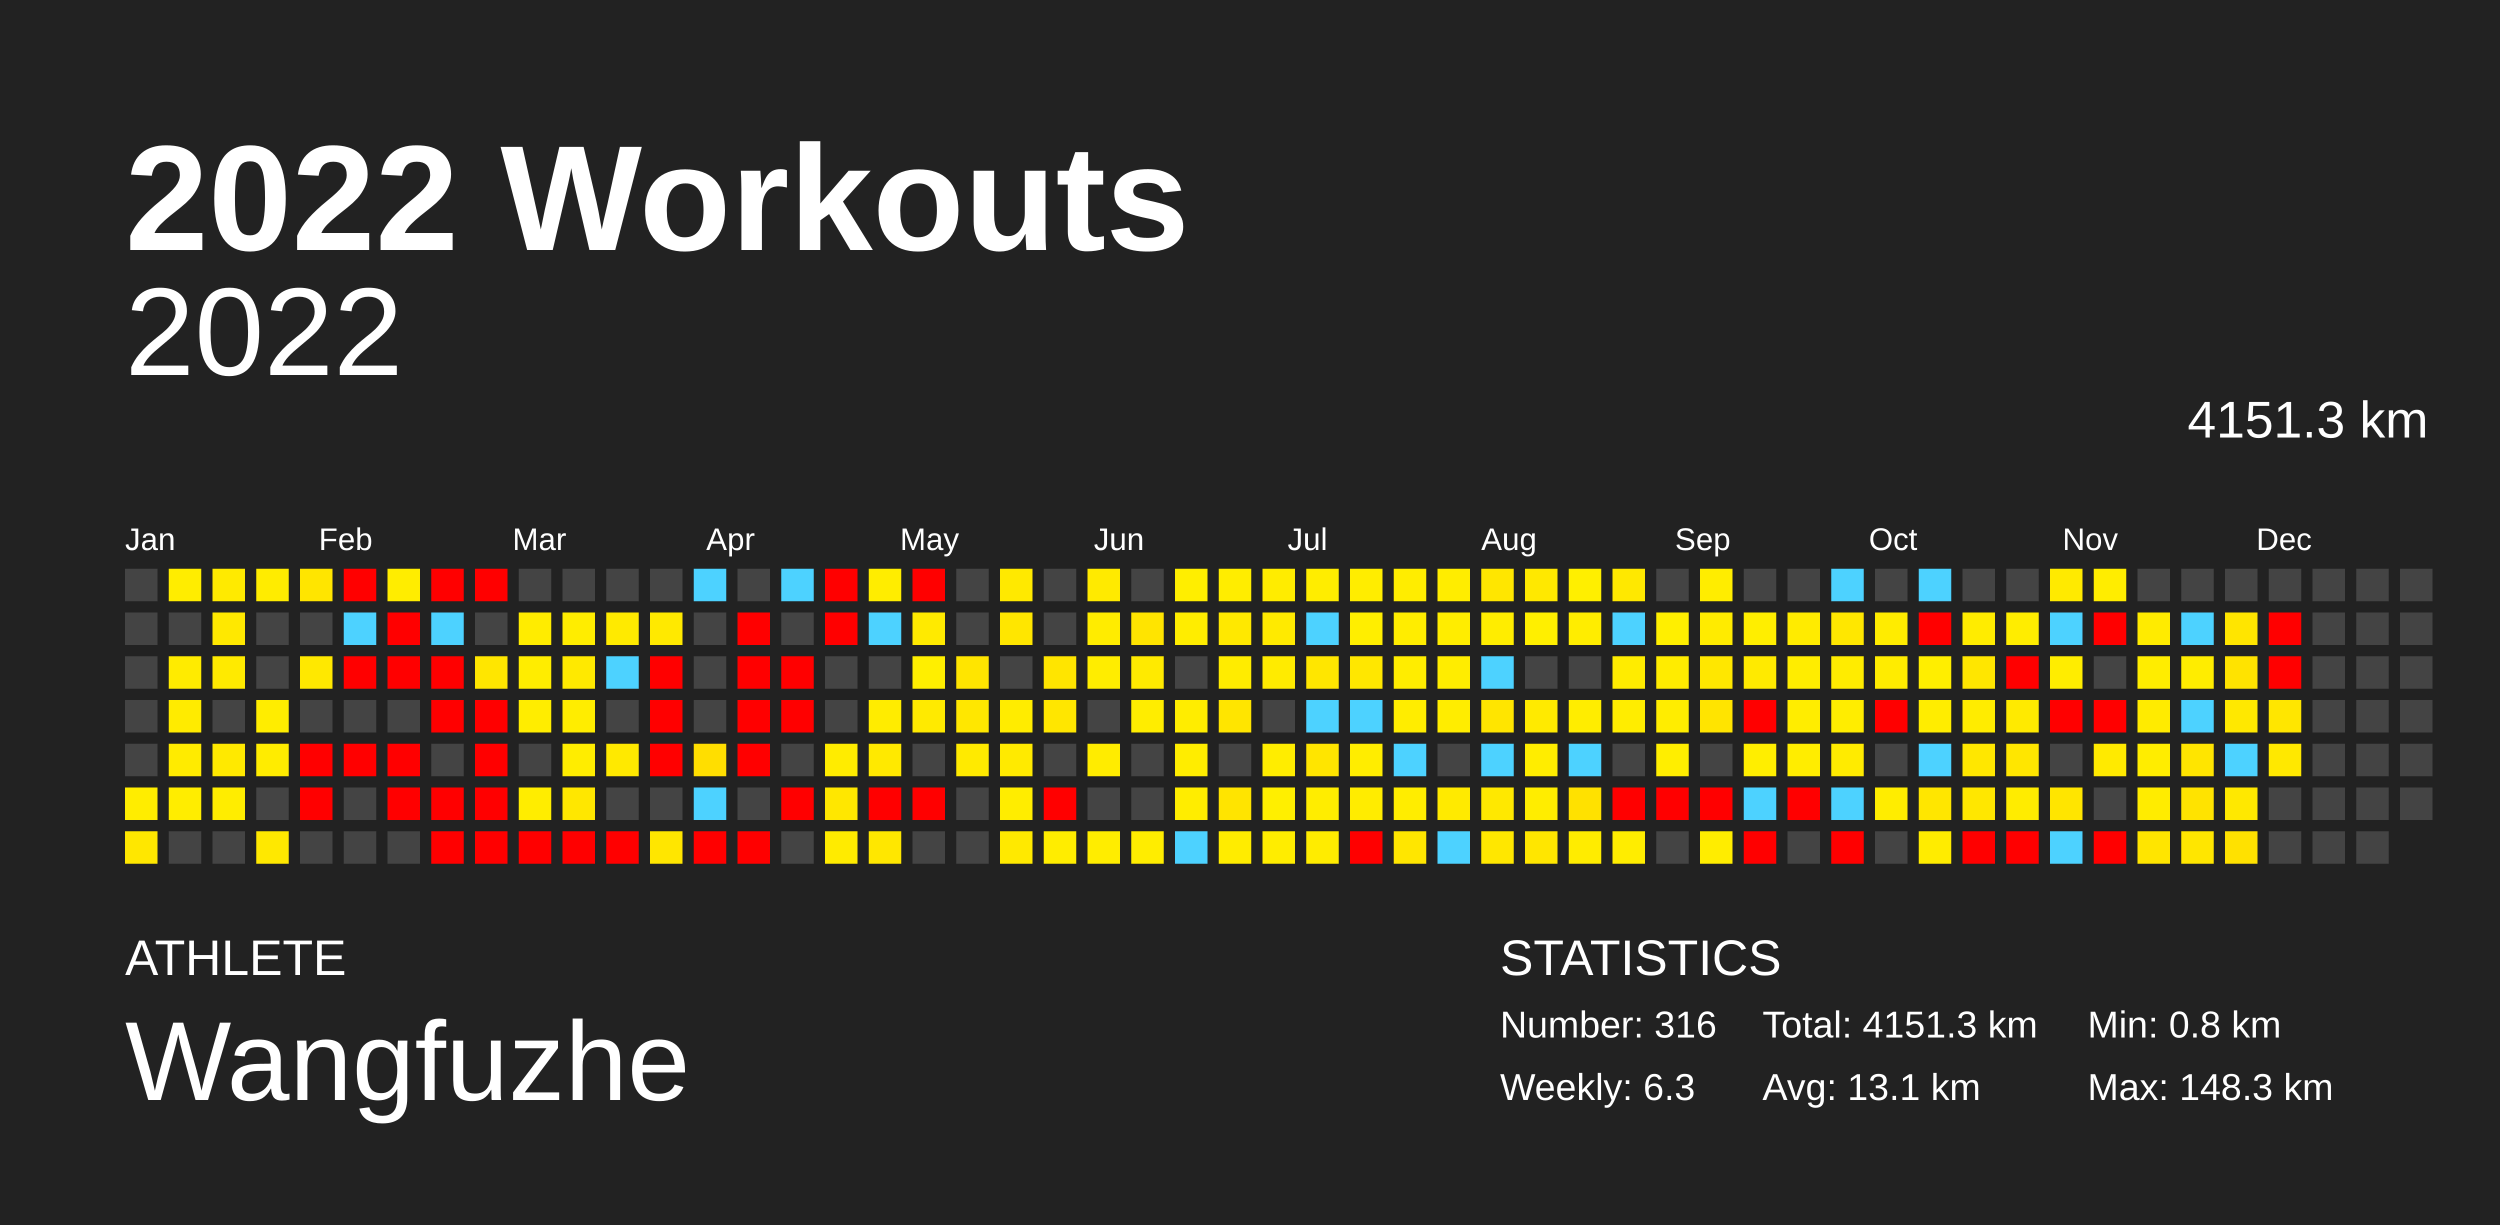
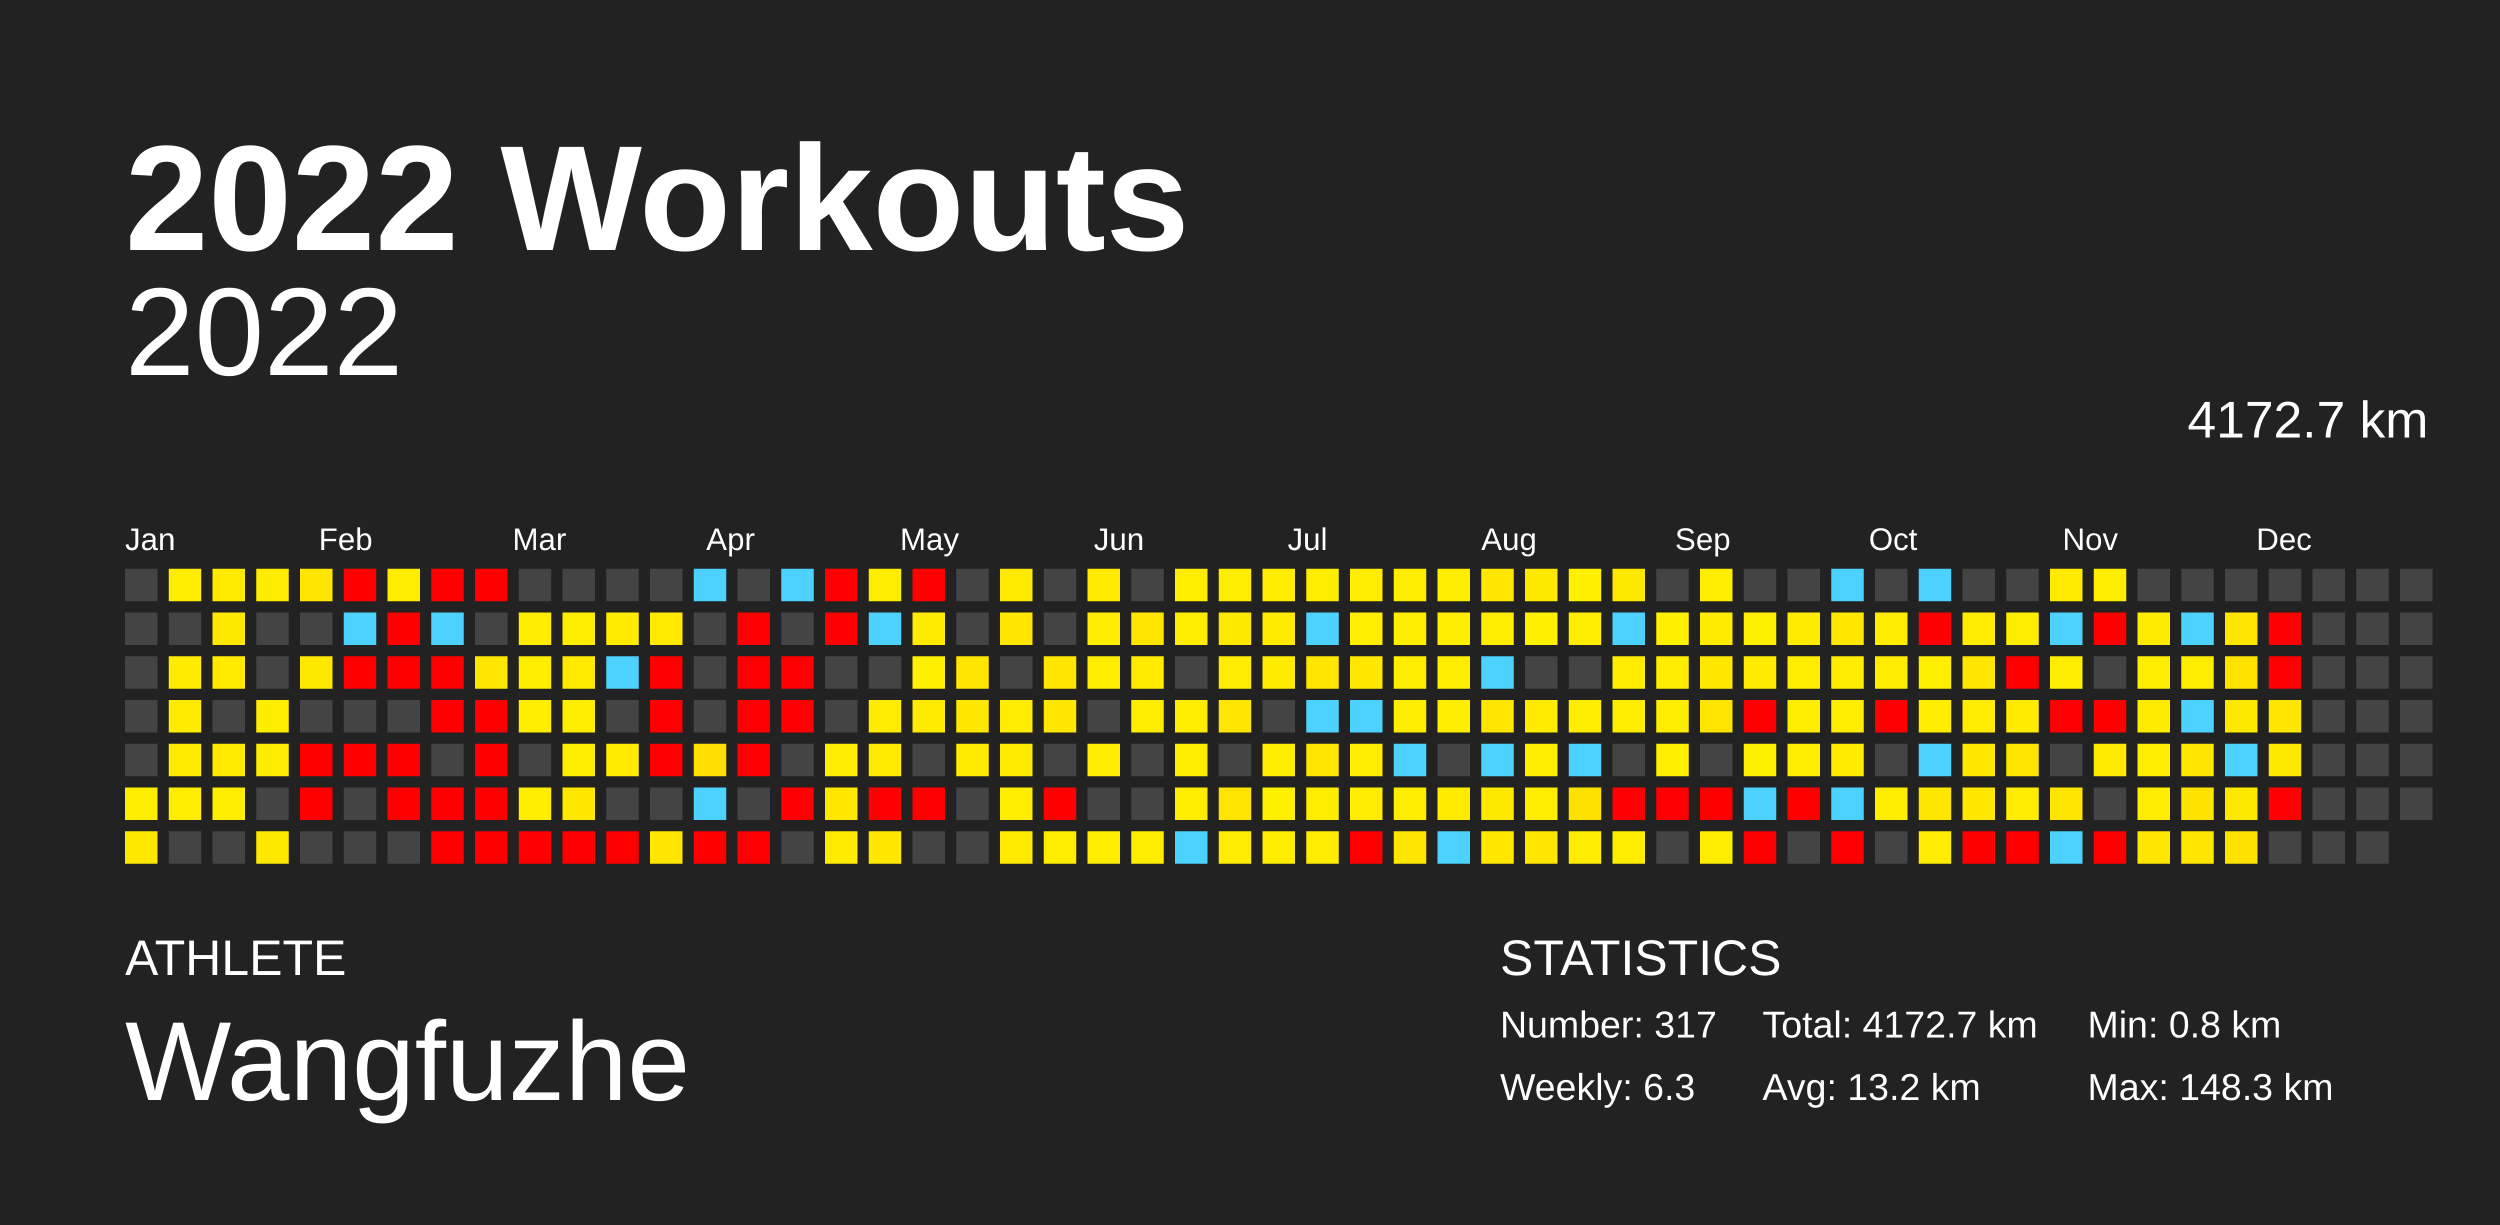
<svg xmlns="http://www.w3.org/2000/svg" baseProfile="full" height="98mm" version="1.1" viewBox="0,0,200,98" width="200mm">
  <defs />
  <rect fill="#222222" height="98" width="200" x="0" y="0" />
  <text fill="#FFFFFF" style="font-size:12px; font-family:Arial; font-weight:bold;" x="10" y="20">2022 Workouts</text>
  <text fill="#FFFFFF" style="font-size:4px; font-family:Arial" x="10" y="78">ATHLETE</text>
  <text fill="#FFFFFF" style="font-size:9px; font-family:Arial" x="10" y="88">Wangfuzhe</text>
  <text fill="#FFFFFF" style="font-size:4px; font-family:Arial" x="120" y="78">STATISTICS</text>
-   <text fill="#FFFFFF" style="font-size:3px; font-family:Arial" x="120" y="83">Number: 316</text>
+   <text fill="#FFFFFF" style="font-size:3px; font-family:Arial" x="120" y="83">Number: 317</text>
  <text fill="#FFFFFF" style="font-size:3px; font-family:Arial" x="120" y="88">Weekly: 6.3</text>
-   <text fill="#FFFFFF" style="font-size:3px; font-family:Arial" x="141" y="83">Total: 4151.3 km</text>
-   <text fill="#FFFFFF" style="font-size:3px; font-family:Arial" x="141" y="88">Avg: 13.1 km</text>
+   <text fill="#FFFFFF" style="font-size:3px; font-family:Arial" x="141" y="83">Total: 4172.7 km</text>
+   <text fill="#FFFFFF" style="font-size:3px; font-family:Arial" x="141" y="88">Avg: 13.2 km</text>
  <text fill="#FFFFFF" style="font-size:3px; font-family:Arial" x="167" y="83">Min: 0.8 km</text>
  <text fill="#FFFFFF" style="font-size:3px; font-family:Arial" x="167" y="88">Max: 148.3 km</text>
  <text alignment-baseline="hanging" fill="#FFFFFF" style="font-size:10.0px; font-family:Arial;" x="10" y="30">2022</text>
-   <text alignment-baseline="hanging" fill="#FFFFFF" style="font-size:4.125px; font-family:Arial;" x="175" y="35">4151.3 km</text>
+   <text alignment-baseline="hanging" fill="#FFFFFF" style="font-size:4.125px; font-family:Arial;" x="175" y="35">4172.7 km</text>
  <text fill="#FFFFFF" style="font-size:2.5px; font-family:Arial" x="10.0" y="44">Jan</text>
  <text fill="#FFFFFF" style="font-size:2.5px; font-family:Arial" x="25.5" y="44">Feb</text>
  <text fill="#FFFFFF" style="font-size:2.5px; font-family:Arial" x="41.0" y="44">Mar</text>
  <text fill="#FFFFFF" style="font-size:2.5px; font-family:Arial" x="56.5" y="44">Apr</text>
  <text fill="#FFFFFF" style="font-size:2.5px; font-family:Arial" x="72.0" y="44">May</text>
  <text fill="#FFFFFF" style="font-size:2.5px; font-family:Arial" x="87.5" y="44">Jun</text>
  <text fill="#FFFFFF" style="font-size:2.5px; font-family:Arial" x="103.0" y="44">Jul</text>
  <text fill="#FFFFFF" style="font-size:2.5px; font-family:Arial" x="118.5" y="44">Aug</text>
  <text fill="#FFFFFF" style="font-size:2.5px; font-family:Arial" x="134.0" y="44">Sep</text>
  <text fill="#FFFFFF" style="font-size:2.5px; font-family:Arial" x="149.5" y="44">Oct</text>
  <text fill="#FFFFFF" style="font-size:2.5px; font-family:Arial" x="165.0" y="44">Nov</text>
  <text fill="#FFFFFF" style="font-size:2.5px; font-family:Arial" x="180.5" y="44">Dec</text>
  <rect fill="#444444" height="2.6" width="2.6" x="10.0" y="45.5" />
  <rect fill="#444444" height="2.6" width="2.6" x="10.0" y="49.0" />
  <rect fill="#444444" height="2.6" width="2.6" x="10.0" y="52.5" />
  <rect fill="#444444" height="2.6" width="2.6" x="10.0" y="56.0" />
  <rect fill="#444444" height="2.6" width="2.6" x="10.0" y="59.5" />
  <rect fill="#ffed00" height="2.6" width="2.6" x="10.0" y="63.0" />
  <rect fill="#ffe700" height="2.6" width="2.6" x="10.0" y="66.5" />
  <rect fill="#ffed00" height="2.6" width="2.6" x="13.5" y="45.5" />
  <rect fill="#444444" height="2.6" width="2.6" x="13.5" y="49.0" />
  <rect fill="#ffeb00" height="2.6" width="2.6" x="13.5" y="52.5" />
  <rect fill="#ffeb00" height="2.6" width="2.6" x="13.5" y="56.0" />
  <rect fill="#ffeb00" height="2.6" width="2.6" x="13.5" y="59.5" />
  <rect fill="#ffed00" height="2.6" width="2.6" x="13.5" y="63.0" />
  <rect fill="#444444" height="2.6" width="2.6" x="13.5" y="66.5" />
  <rect fill="#ffea00" height="2.6" width="2.6" x="17.0" y="45.5" />
  <rect fill="#ffe800" height="2.6" width="2.6" x="17.0" y="49.0" />
  <rect fill="#ffea00" height="2.6" width="2.6" x="17.0" y="52.5" />
  <rect fill="#444444" height="2.6" width="2.6" x="17.0" y="56.0" />
  <rect fill="#ffe900" height="2.6" width="2.6" x="17.0" y="59.5" />
  <rect fill="#ffed00" height="2.6" width="2.6" x="17.0" y="63.0" />
  <rect fill="#444444" height="2.6" width="2.6" x="17.0" y="66.5" />
  <rect fill="#ffec00" height="2.6" width="2.6" x="20.5" y="45.5" />
  <rect fill="#444444" height="2.6" width="2.6" x="20.5" y="49.0" />
  <rect fill="#444444" height="2.6" width="2.6" x="20.5" y="52.5" />
  <rect fill="#ffed00" height="2.6" width="2.6" x="20.5" y="56.0" />
  <rect fill="#ffec00" height="2.6" width="2.6" x="20.5" y="59.5" />
  <rect fill="#444444" height="2.6" width="2.6" x="20.5" y="63.0" />
  <rect fill="#ffe800" height="2.6" width="2.6" x="20.5" y="66.5" />
  <rect fill="#ffe500" height="2.6" width="2.6" x="24.0" y="45.5" />
  <rect fill="#444444" height="2.6" width="2.6" x="24.0" y="49.0" />
  <rect fill="#ffe800" height="2.6" width="2.6" x="24.0" y="52.5" />
  <rect fill="#444444" height="2.6" width="2.6" x="24.0" y="56.0" />
  <rect fill="red" height="2.6" width="2.6" x="24.0" y="59.5" />
  <rect fill="red" height="2.6" width="2.6" x="24.0" y="63.0" />
  <rect fill="#444444" height="2.6" width="2.6" x="24.0" y="66.5" />
  <rect fill="red" height="2.6" width="2.6" x="27.5" y="45.5" />
  <rect fill="#4dd2ff" height="2.6" width="2.6" x="27.5" y="49.0" />
  <rect fill="red" height="2.6" width="2.6" x="27.5" y="52.5" />
  <rect fill="#444444" height="2.6" width="2.6" x="27.5" y="56.0" />
  <rect fill="red" height="2.6" width="2.6" x="27.5" y="59.5" />
  <rect fill="#444444" height="2.6" width="2.6" x="27.5" y="63.0" />
  <rect fill="#444444" height="2.6" width="2.6" x="27.5" y="66.5" />
  <rect fill="#ffed00" height="2.6" width="2.6" x="31.0" y="45.5" />
  <rect fill="red" height="2.6" width="2.6" x="31.0" y="49.0" />
  <rect fill="red" height="2.6" width="2.6" x="31.0" y="52.5" />
  <rect fill="#444444" height="2.6" width="2.6" x="31.0" y="56.0" />
  <rect fill="red" height="2.6" width="2.6" x="31.0" y="59.5" />
  <rect fill="red" height="2.6" width="2.6" x="31.0" y="63.0" />
  <rect fill="#444444" height="2.6" width="2.6" x="31.0" y="66.5" />
  <rect fill="red" height="2.6" width="2.6" x="34.5" y="45.5" />
  <rect fill="#4dd2ff" height="2.6" width="2.6" x="34.5" y="49.0" />
  <rect fill="red" height="2.6" width="2.6" x="34.5" y="52.5" />
  <rect fill="red" height="2.6" width="2.6" x="34.5" y="56.0" />
  <rect fill="#444444" height="2.6" width="2.6" x="34.5" y="59.5" />
  <rect fill="red" height="2.6" width="2.6" x="34.5" y="63.0" />
  <rect fill="red" height="2.6" width="2.6" x="34.5" y="66.5" />
  <rect fill="red" height="2.6" width="2.6" x="38.0" y="45.5" />
  <rect fill="#444444" height="2.6" width="2.6" x="38.0" y="49.0" />
  <rect fill="#ffe600" height="2.6" width="2.6" x="38.0" y="52.5" />
  <rect fill="red" height="2.6" width="2.6" x="38.0" y="56.0" />
  <rect fill="red" height="2.6" width="2.6" x="38.0" y="59.5" />
  <rect fill="red" height="2.6" width="2.6" x="38.0" y="63.0" />
  <rect fill="red" height="2.6" width="2.6" x="38.0" y="66.5" />
  <rect fill="#444444" height="2.6" width="2.6" x="41.5" y="45.5" />
  <rect fill="#ffec00" height="2.6" width="2.6" x="41.5" y="49.0" />
  <rect fill="#ffed00" height="2.6" width="2.6" x="41.5" y="52.5" />
  <rect fill="#ffed00" height="2.6" width="2.6" x="41.5" y="56.0" />
  <rect fill="#444444" height="2.6" width="2.6" x="41.5" y="59.5" />
  <rect fill="#ffed00" height="2.6" width="2.6" x="41.5" y="63.0" />
  <rect fill="red" height="2.6" width="2.6" x="41.5" y="66.5" />
  <rect fill="#444444" height="2.6" width="2.6" x="45.0" y="45.5" />
  <rect fill="#ffed00" height="2.6" width="2.6" x="45.0" y="49.0" />
  <rect fill="#ffe900" height="2.6" width="2.6" x="45.0" y="52.5" />
  <rect fill="#ffed00" height="2.6" width="2.6" x="45.0" y="56.0" />
  <rect fill="#ffed00" height="2.6" width="2.6" x="45.0" y="59.5" />
  <rect fill="#ffe700" height="2.6" width="2.6" x="45.0" y="63.0" />
  <rect fill="red" height="2.6" width="2.6" x="45.0" y="66.5" />
  <rect fill="#444444" height="2.6" width="2.6" x="48.5" y="45.5" />
  <rect fill="#ffea00" height="2.6" width="2.6" x="48.5" y="49.0" />
  <rect fill="#4dd2ff" height="2.6" width="2.6" x="48.5" y="52.5" />
  <rect fill="#444444" height="2.6" width="2.6" x="48.5" y="56.0" />
-   <rect fill="#ffe900" height="2.6" width="2.6" x="48.5" y="59.5" />
+   <rect fill="#ffea00" height="2.6" width="2.6" x="48.5" y="59.5" />
  <rect fill="#444444" height="2.6" width="2.6" x="48.5" y="63.0" />
  <rect fill="red" height="2.6" width="2.6" x="48.5" y="66.5" />
  <rect fill="#444444" height="2.6" width="2.6" x="52.0" y="45.5" />
  <rect fill="#ffe900" height="2.6" width="2.6" x="52.0" y="49.0" />
  <rect fill="red" height="2.6" width="2.6" x="52.0" y="52.5" />
  <rect fill="red" height="2.6" width="2.6" x="52.0" y="56.0" />
  <rect fill="red" height="2.6" width="2.6" x="52.0" y="59.5" />
  <rect fill="#444444" height="2.6" width="2.6" x="52.0" y="63.0" />
  <rect fill="#ffe600" height="2.6" width="2.6" x="52.0" y="66.5" />
  <rect fill="#4dd2ff" height="2.6" width="2.6" x="55.5" y="45.5" />
  <rect fill="#444444" height="2.6" width="2.6" x="55.5" y="49.0" />
  <rect fill="#444444" height="2.6" width="2.6" x="55.5" y="52.5" />
  <rect fill="#444444" height="2.6" width="2.6" x="55.5" y="56.0" />
  <rect fill="#ffde00" height="2.6" width="2.6" x="55.5" y="59.5" />
  <rect fill="#4dd2ff" height="2.6" width="2.6" x="55.5" y="63.0" />
  <rect fill="red" height="2.6" width="2.6" x="55.5" y="66.5" />
  <rect fill="#444444" height="2.6" width="2.6" x="59.0" y="45.5" />
  <rect fill="red" height="2.6" width="2.6" x="59.0" y="49.0" />
  <rect fill="red" height="2.6" width="2.6" x="59.0" y="52.5" />
  <rect fill="red" height="2.6" width="2.6" x="59.0" y="56.0" />
  <rect fill="red" height="2.6" width="2.6" x="59.0" y="59.5" />
  <rect fill="#444444" height="2.6" width="2.6" x="59.0" y="63.0" />
  <rect fill="red" height="2.6" width="2.6" x="59.0" y="66.5" />
  <rect fill="#4dd2ff" height="2.6" width="2.6" x="62.5" y="45.5" />
  <rect fill="#444444" height="2.6" width="2.6" x="62.5" y="49.0" />
  <rect fill="red" height="2.6" width="2.6" x="62.5" y="52.5" />
  <rect fill="red" height="2.6" width="2.6" x="62.5" y="56.0" />
  <rect fill="#444444" height="2.6" width="2.6" x="62.5" y="59.5" />
  <rect fill="red" height="2.6" width="2.6" x="62.5" y="63.0" />
  <rect fill="#444444" height="2.6" width="2.6" x="62.5" y="66.5" />
  <rect fill="red" height="2.6" width="2.6" x="66.0" y="45.5" />
  <rect fill="red" height="2.6" width="2.6" x="66.0" y="49.0" />
  <rect fill="#444444" height="2.6" width="2.6" x="66.0" y="52.5" />
  <rect fill="#444444" height="2.6" width="2.6" x="66.0" y="56.0" />
  <rect fill="#ffec00" height="2.6" width="2.6" x="66.0" y="59.5" />
  <rect fill="#ffe700" height="2.6" width="2.6" x="66.0" y="63.0" />
  <rect fill="#ffeb00" height="2.6" width="2.6" x="66.0" y="66.5" />
  <rect fill="#ffed00" height="2.6" width="2.6" x="69.5" y="45.5" />
  <rect fill="#4dd2ff" height="2.6" width="2.6" x="69.5" y="49.0" />
  <rect fill="#444444" height="2.6" width="2.6" x="69.5" y="52.5" />
  <rect fill="#ffec00" height="2.6" width="2.6" x="69.5" y="56.0" />
  <rect fill="#ffe900" height="2.6" width="2.6" x="69.5" y="59.5" />
  <rect fill="red" height="2.6" width="2.6" x="69.5" y="63.0" />
  <rect fill="#ffe700" height="2.6" width="2.6" x="69.5" y="66.5" />
  <rect fill="red" height="2.6" width="2.6" x="73.0" y="45.5" />
  <rect fill="#ffea00" height="2.6" width="2.6" x="73.0" y="49.0" />
  <rect fill="#ffef00" height="2.6" width="2.6" x="73.0" y="52.5" />
  <rect fill="#ffea00" height="2.6" width="2.6" x="73.0" y="56.0" />
  <rect fill="#444444" height="2.6" width="2.6" x="73.0" y="59.5" />
  <rect fill="red" height="2.6" width="2.6" x="73.0" y="63.0" />
  <rect fill="#444444" height="2.6" width="2.6" x="73.0" y="66.5" />
  <rect fill="#444444" height="2.6" width="2.6" x="76.5" y="45.5" />
  <rect fill="#444444" height="2.6" width="2.6" x="76.5" y="49.0" />
  <rect fill="#ffe500" height="2.6" width="2.6" x="76.5" y="52.5" />
  <rect fill="#ffe700" height="2.6" width="2.6" x="76.5" y="56.0" />
  <rect fill="#ffea00" height="2.6" width="2.6" x="76.5" y="59.5" />
  <rect fill="#444444" height="2.6" width="2.6" x="76.5" y="63.0" />
  <rect fill="#444444" height="2.6" width="2.6" x="76.5" y="66.5" />
  <rect fill="#ffe900" height="2.6" width="2.6" x="80.0" y="45.5" />
  <rect fill="#ffe600" height="2.6" width="2.6" x="80.0" y="49.0" />
  <rect fill="#444444" height="2.6" width="2.6" x="80.0" y="52.5" />
  <rect fill="#ffec00" height="2.6" width="2.6" x="80.0" y="56.0" />
  <rect fill="#ffea00" height="2.6" width="2.6" x="80.0" y="59.5" />
  <rect fill="#ffed00" height="2.6" width="2.6" x="80.0" y="63.0" />
  <rect fill="#ffe900" height="2.6" width="2.6" x="80.0" y="66.5" />
  <rect fill="#444444" height="2.6" width="2.6" x="83.5" y="45.5" />
  <rect fill="#444444" height="2.6" width="2.6" x="83.5" y="49.0" />
  <rect fill="#ffe500" height="2.6" width="2.6" x="83.5" y="52.5" />
  <rect fill="#ffe600" height="2.6" width="2.6" x="83.5" y="56.0" />
  <rect fill="#444444" height="2.6" width="2.6" x="83.5" y="59.5" />
  <rect fill="red" height="2.6" width="2.6" x="83.5" y="63.0" />
  <rect fill="#ffed00" height="2.6" width="2.6" x="83.5" y="66.5" />
  <rect fill="#ffea00" height="2.6" width="2.6" x="87.0" y="45.5" />
  <rect fill="#ffec00" height="2.6" width="2.6" x="87.0" y="49.0" />
  <rect fill="#ffed00" height="2.6" width="2.6" x="87.0" y="52.5" />
  <rect fill="#444444" height="2.6" width="2.6" x="87.0" y="56.0" />
  <rect fill="#ffec00" height="2.6" width="2.6" x="87.0" y="59.5" />
  <rect fill="#444444" height="2.6" width="2.6" x="87.0" y="63.0" />
  <rect fill="#ffed00" height="2.6" width="2.6" x="87.0" y="66.5" />
  <rect fill="#444444" height="2.6" width="2.6" x="90.5" y="45.5" />
  <rect fill="#ffe400" height="2.6" width="2.6" x="90.5" y="49.0" />
  <rect fill="#ffea00" height="2.6" width="2.6" x="90.5" y="52.5" />
  <rect fill="#ffed00" height="2.6" width="2.6" x="90.5" y="56.0" />
  <rect fill="#444444" height="2.6" width="2.6" x="90.5" y="59.5" />
  <rect fill="#444444" height="2.6" width="2.6" x="90.5" y="63.0" />
  <rect fill="#ffed00" height="2.6" width="2.6" x="90.5" y="66.5" />
  <rect fill="#ffee00" height="2.6" width="2.6" x="94.0" y="45.5" />
  <rect fill="#ffed00" height="2.6" width="2.6" x="94.0" y="49.0" />
  <rect fill="#444444" height="2.6" width="2.6" x="94.0" y="52.5" />
  <rect fill="#ffed00" height="2.6" width="2.6" x="94.0" y="56.0" />
  <rect fill="#ffed00" height="2.6" width="2.6" x="94.0" y="59.5" />
  <rect fill="#ffed00" height="2.6" width="2.6" x="94.0" y="63.0" />
  <rect fill="#4dd2ff" height="2.6" width="2.6" x="94.0" y="66.5" />
  <rect fill="#ffed00" height="2.6" width="2.6" x="97.5" y="45.5" />
  <rect fill="#ffe800" height="2.6" width="2.6" x="97.5" y="49.0" />
  <rect fill="#ffec00" height="2.6" width="2.6" x="97.5" y="52.5" />
  <rect fill="#ffe500" height="2.6" width="2.6" x="97.5" y="56.0" />
  <rect fill="#444444" height="2.6" width="2.6" x="97.5" y="59.5" />
  <rect fill="#ffe400" height="2.6" width="2.6" x="97.5" y="63.0" />
  <rect fill="#ffec00" height="2.6" width="2.6" x="97.5" y="66.5" />
  <rect fill="#ffec00" height="2.6" width="2.6" x="101.0" y="45.5" />
  <rect fill="#ffea00" height="2.6" width="2.6" x="101.0" y="49.0" />
  <rect fill="#ffeb00" height="2.6" width="2.6" x="101.0" y="52.5" />
  <rect fill="#444444" height="2.6" width="2.6" x="101.0" y="56.0" />
  <rect fill="#ffed00" height="2.6" width="2.6" x="101.0" y="59.5" />
  <rect fill="#ffef00" height="2.6" width="2.6" x="101.0" y="63.0" />
  <rect fill="#ffed00" height="2.6" width="2.6" x="101.0" y="66.5" />
  <rect fill="#ffed00" height="2.6" width="2.6" x="104.5" y="45.5" />
  <rect fill="#4dd2ff" height="2.6" width="2.6" x="104.5" y="49.0" />
  <rect fill="#ffe600" height="2.6" width="2.6" x="104.5" y="52.5" />
  <rect fill="#4dd2ff" height="2.6" width="2.6" x="104.5" y="56.0" />
  <rect fill="#ffe500" height="2.6" width="2.6" x="104.5" y="59.5" />
  <rect fill="#ffed00" height="2.6" width="2.6" x="104.5" y="63.0" />
  <rect fill="#ffec00" height="2.6" width="2.6" x="104.5" y="66.5" />
  <rect fill="#ffed00" height="2.6" width="2.6" x="108.0" y="45.5" />
  <rect fill="#ffee00" height="2.6" width="2.6" x="108.0" y="49.0" />
  <rect fill="#ffe700" height="2.6" width="2.6" x="108.0" y="52.5" />
  <rect fill="#4dd2ff" height="2.6" width="2.6" x="108.0" y="56.0" />
  <rect fill="#ffed00" height="2.6" width="2.6" x="108.0" y="59.5" />
  <rect fill="#ffec00" height="2.6" width="2.6" x="108.0" y="63.0" />
  <rect fill="red" height="2.6" width="2.6" x="108.0" y="66.5" />
  <rect fill="#ffed00" height="2.6" width="2.6" x="111.5" y="45.5" />
  <rect fill="#ffed00" height="2.6" width="2.6" x="111.5" y="49.0" />
  <rect fill="#ffed00" height="2.6" width="2.6" x="111.5" y="52.5" />
  <rect fill="#ffed00" height="2.6" width="2.6" x="111.5" y="56.0" />
  <rect fill="#4dd2ff" height="2.6" width="2.6" x="111.5" y="59.5" />
  <rect fill="#ffed00" height="2.6" width="2.6" x="111.5" y="63.0" />
  <rect fill="#ffe600" height="2.6" width="2.6" x="111.5" y="66.5" />
  <rect fill="#ffed00" height="2.6" width="2.6" x="115.0" y="45.5" />
  <rect fill="#ffed00" height="2.6" width="2.6" x="115.0" y="49.0" />
  <rect fill="#ffed00" height="2.6" width="2.6" x="115.0" y="52.5" />
  <rect fill="#ffed00" height="2.6" width="2.6" x="115.0" y="56.0" />
  <rect fill="#444444" height="2.6" width="2.6" x="115.0" y="59.5" />
  <rect fill="#ffea00" height="2.6" width="2.6" x="115.0" y="63.0" />
  <rect fill="#4dd2ff" height="2.6" width="2.6" x="115.0" y="66.5" />
  <rect fill="#ffe600" height="2.6" width="2.6" x="118.5" y="45.5" />
  <rect fill="#ffed00" height="2.6" width="2.6" x="118.5" y="49.0" />
  <rect fill="#4dd2ff" height="2.6" width="2.6" x="118.5" y="52.5" />
  <rect fill="#ffe500" height="2.6" width="2.6" x="118.5" y="56.0" />
  <rect fill="#4dd2ff" height="2.6" width="2.6" x="118.5" y="59.5" />
  <rect fill="#ffe800" height="2.6" width="2.6" x="118.5" y="63.0" />
  <rect fill="#ffe700" height="2.6" width="2.6" x="118.5" y="66.5" />
  <rect fill="#ffe800" height="2.6" width="2.6" x="122.0" y="45.5" />
  <rect fill="#ffef00" height="2.6" width="2.6" x="122.0" y="49.0" />
  <rect fill="#444444" height="2.6" width="2.6" x="122.0" y="52.5" />
  <rect fill="#ffea00" height="2.6" width="2.6" x="122.0" y="56.0" />
  <rect fill="#ffed00" height="2.6" width="2.6" x="122.0" y="59.5" />
  <rect fill="#ffed00" height="2.6" width="2.6" x="122.0" y="63.0" />
  <rect fill="#ffe600" height="2.6" width="2.6" x="122.0" y="66.5" />
  <rect fill="#ffef00" height="2.6" width="2.6" x="125.5" y="45.5" />
  <rect fill="#ffed00" height="2.6" width="2.6" x="125.5" y="49.0" />
  <rect fill="#444444" height="2.6" width="2.6" x="125.5" y="52.5" />
  <rect fill="#ffed00" height="2.6" width="2.6" x="125.5" y="56.0" />
  <rect fill="#4dd2ff" height="2.6" width="2.6" x="125.5" y="59.5" />
  <rect fill="#ffe100" height="2.6" width="2.6" x="125.5" y="63.0" />
  <rect fill="#ffec00" height="2.6" width="2.6" x="125.5" y="66.5" />
  <rect fill="#ffe800" height="2.6" width="2.6" x="129.0" y="45.5" />
  <rect fill="#4dd2ff" height="2.6" width="2.6" x="129.0" y="49.0" />
  <rect fill="#ffec00" height="2.6" width="2.6" x="129.0" y="52.5" />
  <rect fill="#ffed00" height="2.6" width="2.6" x="129.0" y="56.0" />
  <rect fill="#444444" height="2.6" width="2.6" x="129.0" y="59.5" />
  <rect fill="red" height="2.6" width="2.6" x="129.0" y="63.0" />
  <rect fill="#ffed00" height="2.6" width="2.6" x="129.0" y="66.5" />
  <rect fill="#444444" height="2.6" width="2.6" x="132.5" y="45.5" />
  <rect fill="#ffef00" height="2.6" width="2.6" x="132.5" y="49.0" />
  <rect fill="#ffec00" height="2.6" width="2.6" x="132.5" y="52.5" />
  <rect fill="#ffed00" height="2.6" width="2.6" x="132.5" y="56.0" />
  <rect fill="#ffee00" height="2.6" width="2.6" x="132.5" y="59.5" />
  <rect fill="red" height="2.6" width="2.6" x="132.5" y="63.0" />
  <rect fill="#444444" height="2.6" width="2.6" x="132.5" y="66.5" />
  <rect fill="#ffed00" height="2.6" width="2.6" x="136.0" y="45.5" />
  <rect fill="#ffeb00" height="2.6" width="2.6" x="136.0" y="49.0" />
  <rect fill="#ffe700" height="2.6" width="2.6" x="136.0" y="52.5" />
  <rect fill="#ffe400" height="2.6" width="2.6" x="136.0" y="56.0" />
  <rect fill="#444444" height="2.6" width="2.6" x="136.0" y="59.5" />
  <rect fill="red" height="2.6" width="2.6" x="136.0" y="63.0" />
  <rect fill="#ffed00" height="2.6" width="2.6" x="136.0" y="66.5" />
  <rect fill="#444444" height="2.6" width="2.6" x="139.5" y="45.5" />
  <rect fill="#ffee00" height="2.6" width="2.6" x="139.5" y="49.0" />
  <rect fill="#ffea00" height="2.6" width="2.6" x="139.5" y="52.5" />
  <rect fill="red" height="2.6" width="2.6" x="139.5" y="56.0" />
  <rect fill="#ffee00" height="2.6" width="2.6" x="139.5" y="59.5" />
  <rect fill="#4dd2ff" height="2.6" width="2.6" x="139.5" y="63.0" />
  <rect fill="red" height="2.6" width="2.6" x="139.5" y="66.5" />
  <rect fill="#444444" height="2.6" width="2.6" x="143.0" y="45.5" />
  <rect fill="#ffeb00" height="2.6" width="2.6" x="143.0" y="49.0" />
  <rect fill="#ffed00" height="2.6" width="2.6" x="143.0" y="52.5" />
  <rect fill="#ffed00" height="2.6" width="2.6" x="143.0" y="56.0" />
  <rect fill="#ffed00" height="2.6" width="2.6" x="143.0" y="59.5" />
  <rect fill="red" height="2.6" width="2.6" x="143.0" y="63.0" />
  <rect fill="#444444" height="2.6" width="2.6" x="143.0" y="66.5" />
  <rect fill="#4dd2ff" height="2.6" width="2.6" x="146.5" y="45.5" />
  <rect fill="#ffe700" height="2.6" width="2.6" x="146.5" y="49.0" />
  <rect fill="#ffec00" height="2.6" width="2.6" x="146.5" y="52.5" />
  <rect fill="#ffed00" height="2.6" width="2.6" x="146.5" y="56.0" />
  <rect fill="#ffeb00" height="2.6" width="2.6" x="146.5" y="59.5" />
  <rect fill="#4dd2ff" height="2.6" width="2.6" x="146.5" y="63.0" />
  <rect fill="red" height="2.6" width="2.6" x="146.5" y="66.5" />
  <rect fill="#444444" height="2.6" width="2.6" x="150.0" y="45.5" />
  <rect fill="#ffec00" height="2.6" width="2.6" x="150.0" y="49.0" />
  <rect fill="#ffec00" height="2.6" width="2.6" x="150.0" y="52.5" />
  <rect fill="red" height="2.6" width="2.6" x="150.0" y="56.0" />
  <rect fill="#444444" height="2.6" width="2.6" x="150.0" y="59.5" />
  <rect fill="#ffed00" height="2.6" width="2.6" x="150.0" y="63.0" />
  <rect fill="#444444" height="2.6" width="2.6" x="150.0" y="66.5" />
  <rect fill="#4dd2ff" height="2.6" width="2.6" x="153.5" y="45.5" />
  <rect fill="red" height="2.6" width="2.6" x="153.5" y="49.0" />
  <rect fill="#ffee00" height="2.6" width="2.6" x="153.5" y="52.5" />
  <rect fill="#ffed00" height="2.6" width="2.6" x="153.5" y="56.0" />
  <rect fill="#4dd2ff" height="2.6" width="2.6" x="153.5" y="59.5" />
  <rect fill="#ffe600" height="2.6" width="2.6" x="153.5" y="63.0" />
  <rect fill="#ffec00" height="2.6" width="2.6" x="153.5" y="66.5" />
  <rect fill="#444444" height="2.6" width="2.6" x="157.0" y="45.5" />
  <rect fill="#ffec00" height="2.6" width="2.6" x="157.0" y="49.0" />
  <rect fill="#ffe600" height="2.6" width="2.6" x="157.0" y="52.5" />
  <rect fill="#ffec00" height="2.6" width="2.6" x="157.0" y="56.0" />
  <rect fill="#ffe700" height="2.6" width="2.6" x="157.0" y="59.5" />
  <rect fill="#ffe700" height="2.6" width="2.6" x="157.0" y="63.0" />
  <rect fill="red" height="2.6" width="2.6" x="157.0" y="66.5" />
  <rect fill="#444444" height="2.6" width="2.6" x="160.5" y="45.5" />
  <rect fill="#ffed00" height="2.6" width="2.6" x="160.5" y="49.0" />
  <rect fill="red" height="2.6" width="2.6" x="160.5" y="52.5" />
  <rect fill="#ffea00" height="2.6" width="2.6" x="160.5" y="56.0" />
  <rect fill="#ffe600" height="2.6" width="2.6" x="160.5" y="59.5" />
  <rect fill="#ffec00" height="2.6" width="2.6" x="160.5" y="63.0" />
  <rect fill="red" height="2.6" width="2.6" x="160.5" y="66.5" />
  <rect fill="#ffea00" height="2.6" width="2.6" x="164.0" y="45.5" />
  <rect fill="#4dd2ff" height="2.6" width="2.6" x="164.0" y="49.0" />
  <rect fill="#ffed00" height="2.6" width="2.6" x="164.0" y="52.5" />
  <rect fill="red" height="2.6" width="2.6" x="164.0" y="56.0" />
  <rect fill="#444444" height="2.6" width="2.6" x="164.0" y="59.5" />
  <rect fill="#ffe500" height="2.6" width="2.6" x="164.0" y="63.0" />
  <rect fill="#4dd2ff" height="2.6" width="2.6" x="164.0" y="66.5" />
  <rect fill="#ffed00" height="2.6" width="2.6" x="167.5" y="45.5" />
  <rect fill="red" height="2.6" width="2.6" x="167.5" y="49.0" />
  <rect fill="#444444" height="2.6" width="2.6" x="167.5" y="52.5" />
  <rect fill="red" height="2.6" width="2.6" x="167.5" y="56.0" />
  <rect fill="#ffea00" height="2.6" width="2.6" x="167.5" y="59.5" />
  <rect fill="#444444" height="2.6" width="2.6" x="167.5" y="63.0" />
  <rect fill="red" height="2.6" width="2.6" x="167.5" y="66.5" />
  <rect fill="#444444" height="2.6" width="2.6" x="171.0" y="45.5" />
  <rect fill="#ffeb00" height="2.6" width="2.6" x="171.0" y="49.0" />
  <rect fill="#ffed00" height="2.6" width="2.6" x="171.0" y="52.5" />
  <rect fill="#ffeb00" height="2.6" width="2.6" x="171.0" y="56.0" />
  <rect fill="#ffed00" height="2.6" width="2.6" x="171.0" y="59.5" />
  <rect fill="#ffec00" height="2.6" width="2.6" x="171.0" y="63.0" />
  <rect fill="#ffe500" height="2.6" width="2.6" x="171.0" y="66.5" />
  <rect fill="#444444" height="2.6" width="2.6" x="174.5" y="45.5" />
  <rect fill="#4dd2ff" height="2.6" width="2.6" x="174.5" y="49.0" />
  <rect fill="#ffed00" height="2.6" width="2.6" x="174.5" y="52.5" />
  <rect fill="#4dd2ff" height="2.6" width="2.6" x="174.5" y="56.0" />
  <rect fill="#ffe500" height="2.6" width="2.6" x="174.5" y="59.5" />
  <rect fill="#ffe300" height="2.6" width="2.6" x="174.5" y="63.0" />
  <rect fill="#ffe600" height="2.6" width="2.6" x="174.5" y="66.5" />
  <rect fill="#444444" height="2.6" width="2.6" x="178.0" y="45.5" />
  <rect fill="#ffe500" height="2.6" width="2.6" x="178.0" y="49.0" />
  <rect fill="#ffe300" height="2.6" width="2.6" x="178.0" y="52.5" />
  <rect fill="#ffe800" height="2.6" width="2.6" x="178.0" y="56.0" />
  <rect fill="#4dd2ff" height="2.6" width="2.6" x="178.0" y="59.5" />
  <rect fill="#ffe800" height="2.6" width="2.6" x="178.0" y="63.0" />
  <rect fill="#ffe100" height="2.6" width="2.6" x="178.0" y="66.5" />
  <rect fill="#444444" height="2.6" width="2.6" x="181.5" y="45.5" />
  <rect fill="red" height="2.6" width="2.6" x="181.5" y="49.0" />
  <rect fill="red" height="2.6" width="2.6" x="181.5" y="52.5" />
  <rect fill="#ffe600" height="2.6" width="2.6" x="181.5" y="56.0" />
  <rect fill="#ffe800" height="2.6" width="2.6" x="181.5" y="59.5" />
-   <rect fill="#444444" height="2.6" width="2.6" x="181.5" y="63.0" />
+   <rect fill="red" height="2.6" width="2.6" x="181.5" y="63.0" />
  <rect fill="#444444" height="2.6" width="2.6" x="181.5" y="66.5" />
  <rect fill="#444444" height="2.6" width="2.6" x="185.0" y="45.5" />
  <rect fill="#444444" height="2.6" width="2.6" x="185.0" y="49.0" />
  <rect fill="#444444" height="2.6" width="2.6" x="185.0" y="52.5" />
  <rect fill="#444444" height="2.6" width="2.6" x="185.0" y="56.0" />
  <rect fill="#444444" height="2.6" width="2.6" x="185.0" y="59.5" />
  <rect fill="#444444" height="2.6" width="2.6" x="185.0" y="63.0" />
  <rect fill="#444444" height="2.6" width="2.6" x="185.0" y="66.5" />
  <rect fill="#444444" height="2.6" width="2.6" x="188.5" y="45.5" />
  <rect fill="#444444" height="2.6" width="2.6" x="188.5" y="49.0" />
  <rect fill="#444444" height="2.6" width="2.6" x="188.5" y="52.5" />
  <rect fill="#444444" height="2.6" width="2.6" x="188.5" y="56.0" />
  <rect fill="#444444" height="2.6" width="2.6" x="188.5" y="59.5" />
  <rect fill="#444444" height="2.6" width="2.6" x="188.5" y="63.0" />
  <rect fill="#444444" height="2.6" width="2.6" x="188.5" y="66.5" />
  <rect fill="#444444" height="2.6" width="2.6" x="192.0" y="45.5" />
  <rect fill="#444444" height="2.6" width="2.6" x="192.0" y="49.0" />
  <rect fill="#444444" height="2.6" width="2.6" x="192.0" y="52.5" />
  <rect fill="#444444" height="2.6" width="2.6" x="192.0" y="56.0" />
  <rect fill="#444444" height="2.6" width="2.6" x="192.0" y="59.5" />
  <rect fill="#444444" height="2.6" width="2.6" x="192.0" y="63.0" />
</svg>
